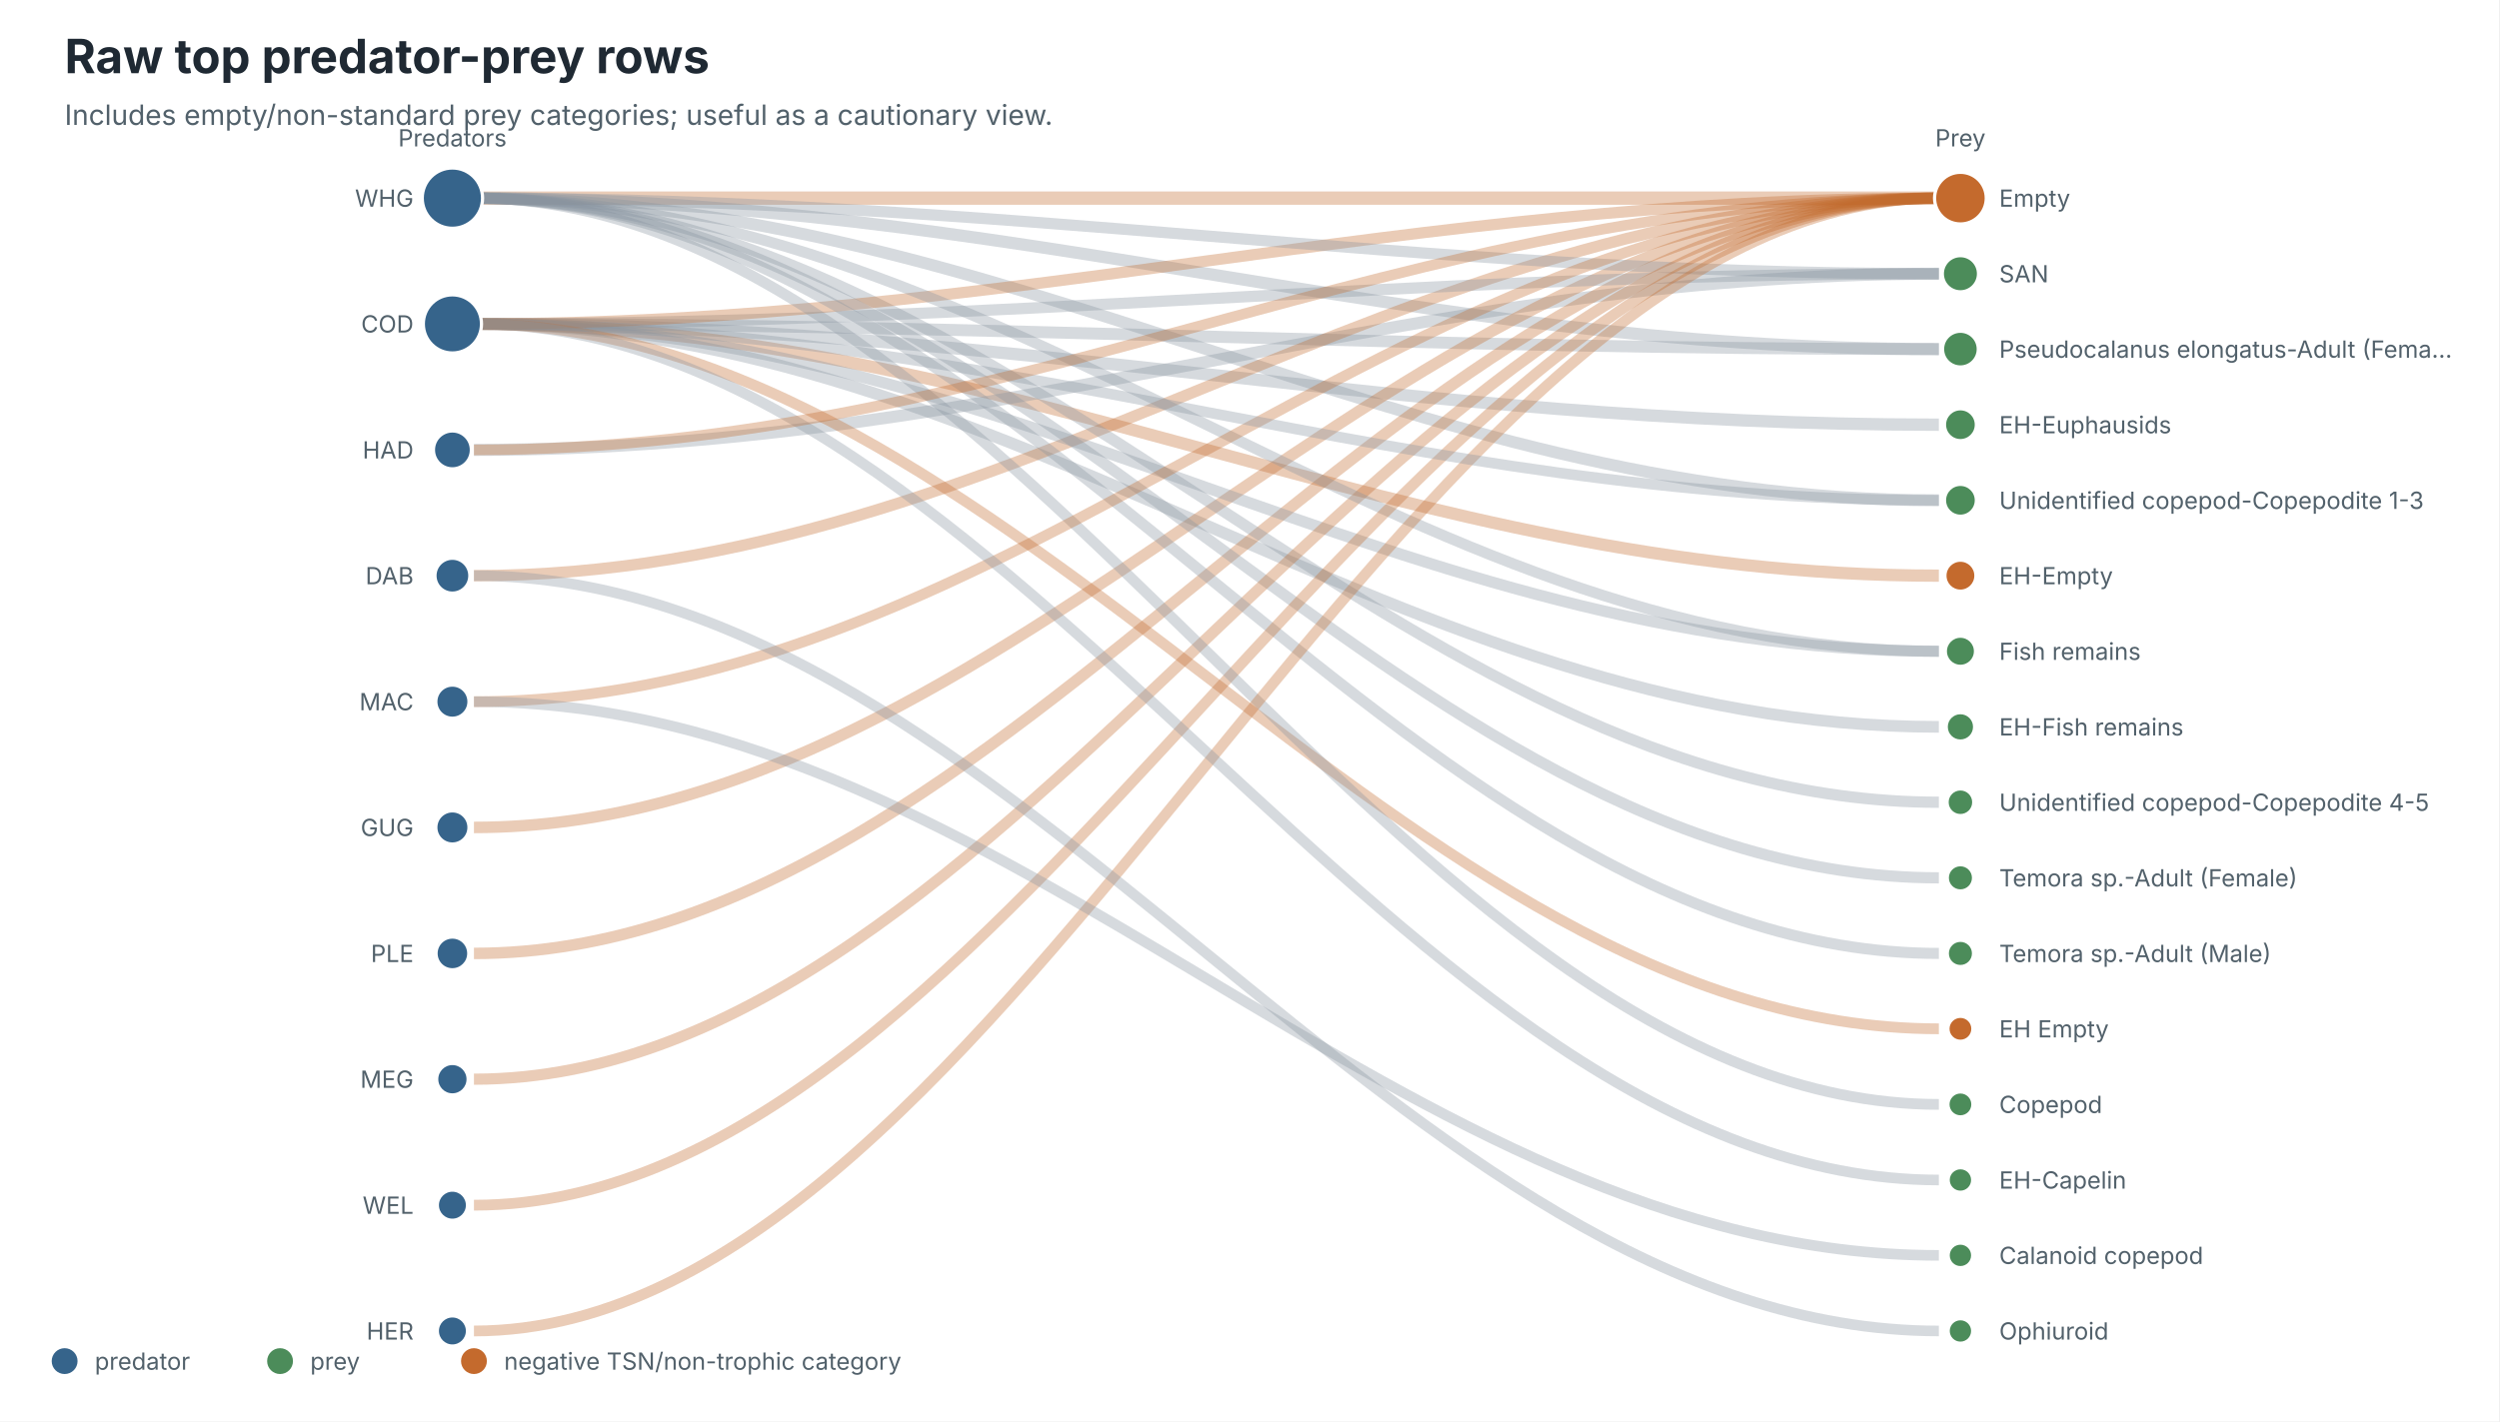
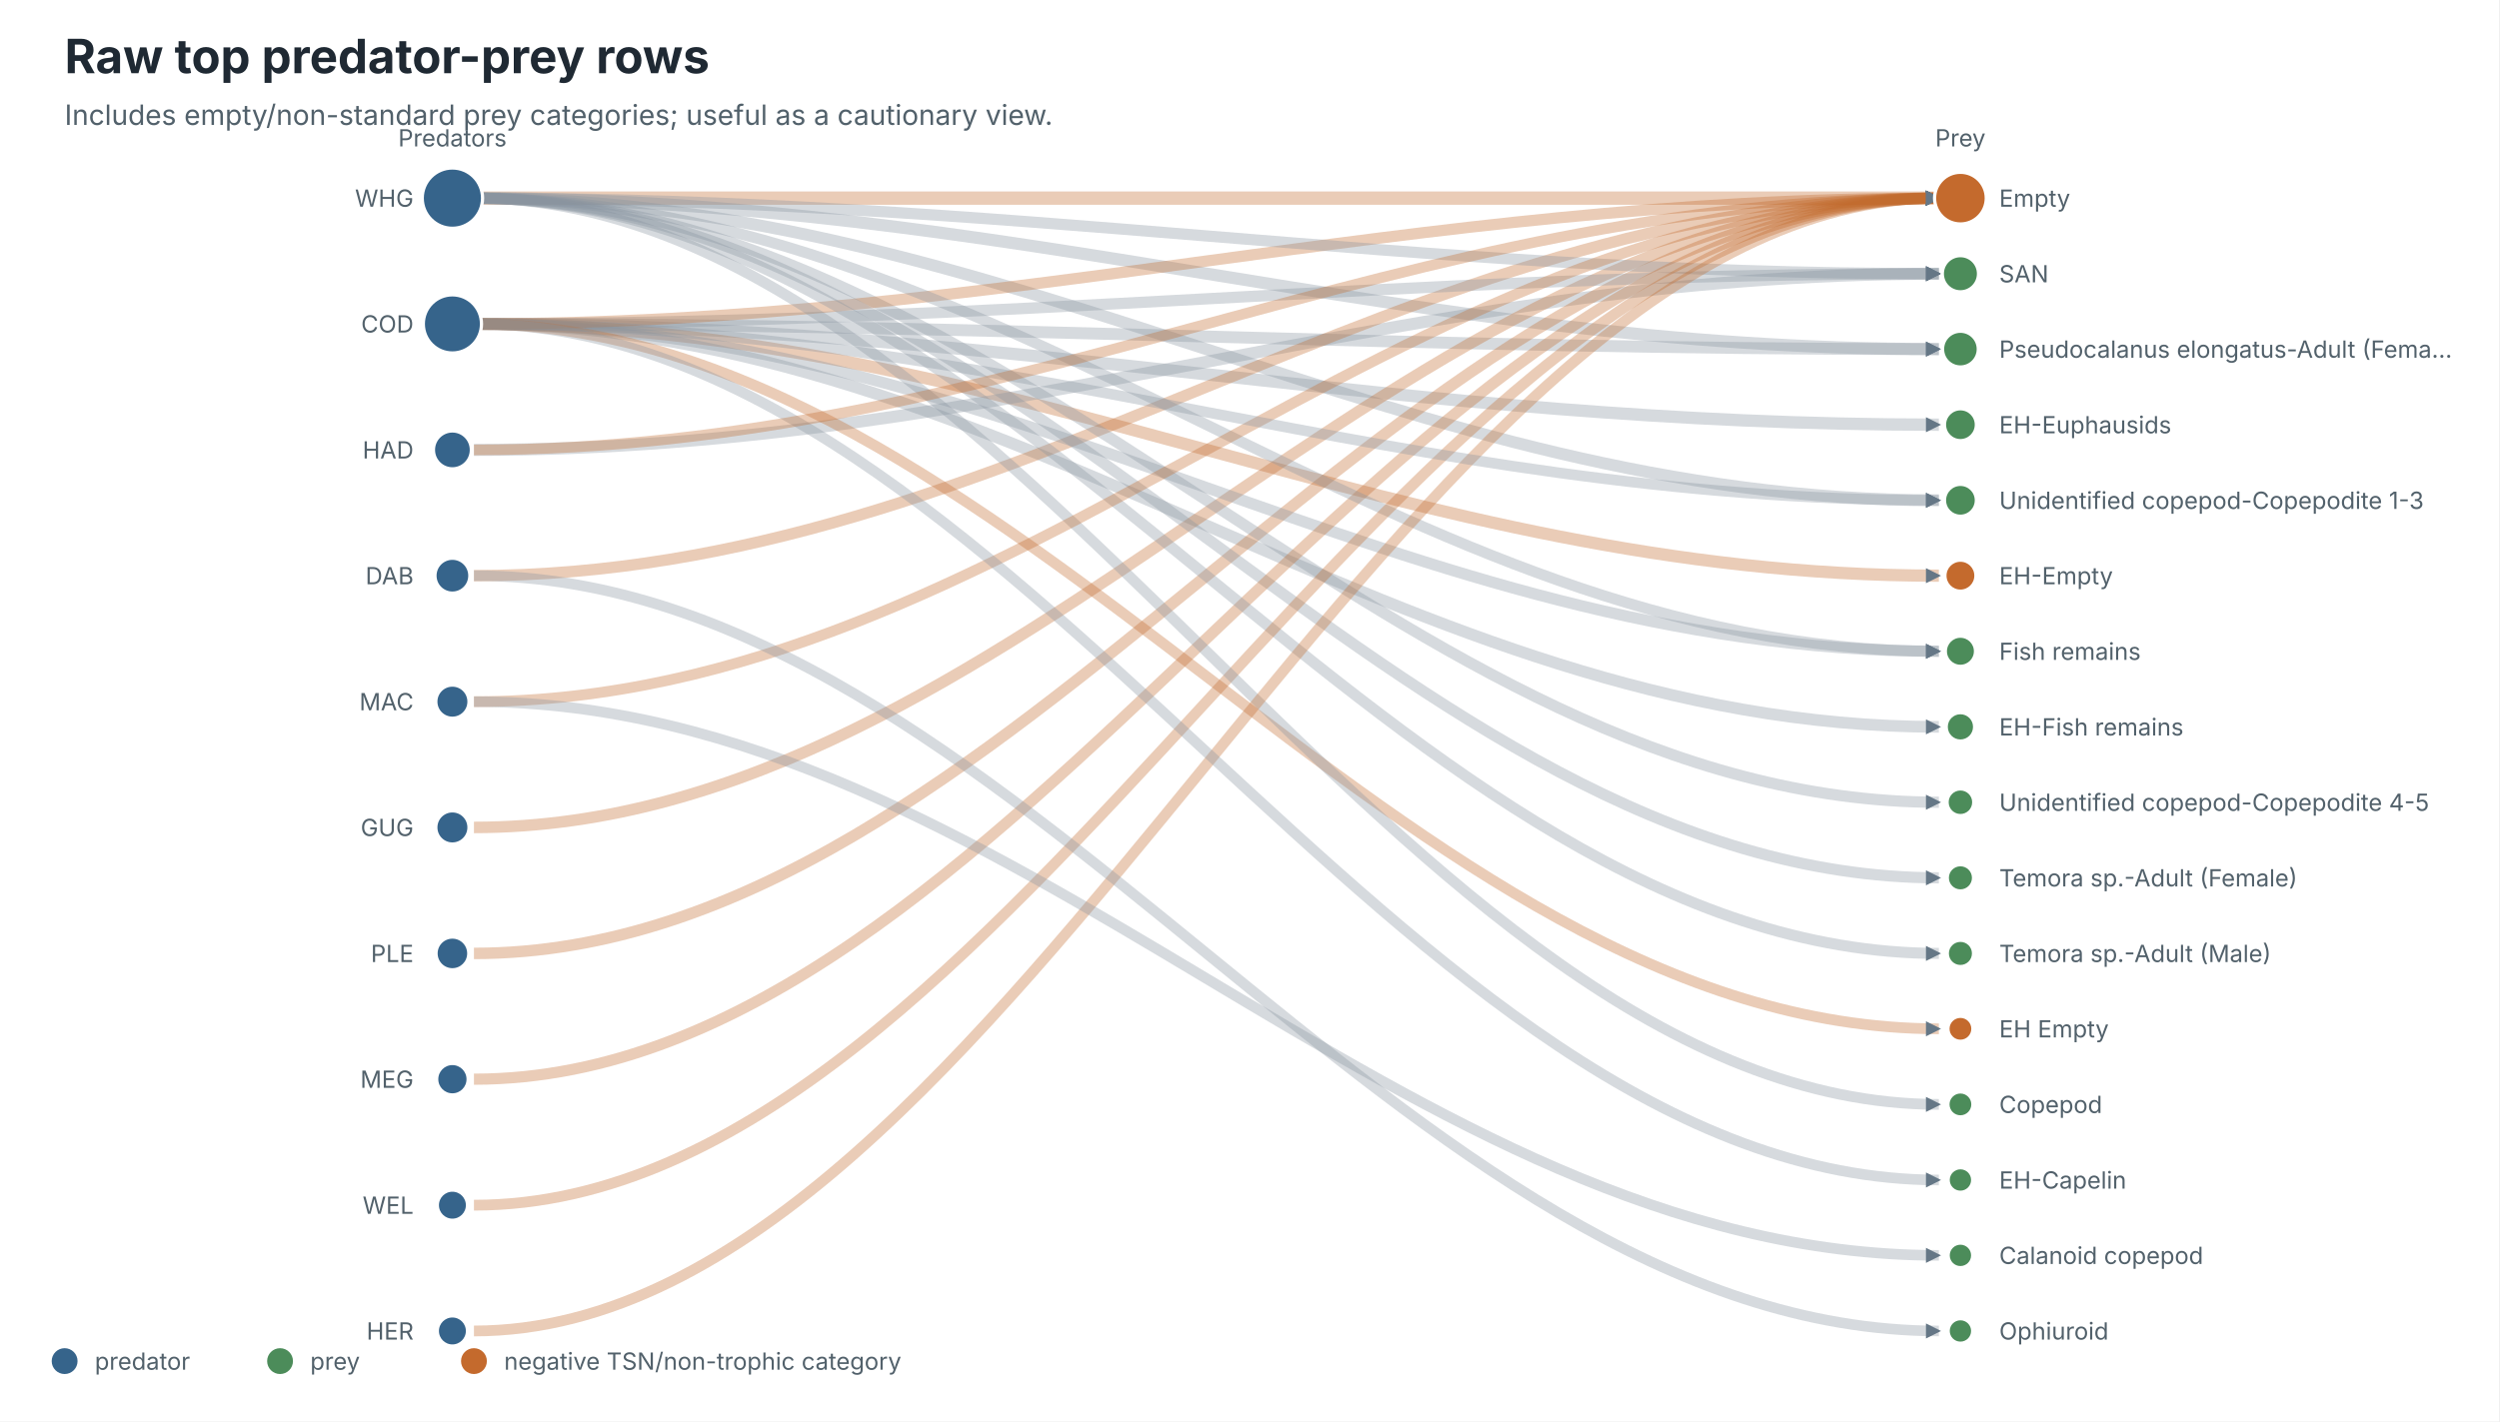
<svg xmlns="http://www.w3.org/2000/svg" width="1160" height="660" viewBox="0 0 1160 660" role="img">
  <rect width="1160" height="660" fill="#FFFFFF" />
  <style>text{font-family:-apple-system,BlinkMacSystemFont,"Segoe UI",sans-serif;fill:#1F2933;font-size:13px} .title{font-size:22px;font-weight:700} .subtitle{font-size:13px;fill:#52616B} .small{font-size:11px;fill:#52616B}</style>
+   <defs>
+     <marker id="flow-arrow" markerUnits="userSpaceOnUse" markerWidth="7" markerHeight="7" refX="6" refY="3.5" orient="auto">
+       <path d="M0,0 L0,7 L7,3.5 z" fill="#657786" />
+     </marker>
+   </defs>
  <text x="30" y="34" class="title">Raw top predator-prey rows</text>
  <text x="30" y="58" class="subtitle">Includes empty/non-standard prey categories; useful as a cautionary view.</text>
  <text x="210" y="68" text-anchor="middle" class="small">Predators</text>
  <text x="910" y="68" text-anchor="middle" class="small">Prey</text>
-   <path d="M220,92.0 C470,92.0 650,92.0 900,92.0" fill="none" stroke="#C46A2D" stroke-opacity="0.34" stroke-width="6.20" />
-   <path d="M220,150.4 C470,150.4 650,197.2 900,197.2" fill="none" stroke="#8795A1" stroke-opacity="0.34" stroke-width="5.73" />
-   <path d="M220,150.4 C470,150.4 650,267.3 900,267.3" fill="none" stroke="#C46A2D" stroke-opacity="0.34" stroke-width="5.69" />
-   <path d="M220,92.0 C470,92.0 650,162.1 900,162.1" fill="none" stroke="#8795A1" stroke-opacity="0.34" stroke-width="5.66" />
-   <path d="M220,208.9 C470,208.9 650,127.1 900,127.1" fill="none" stroke="#8795A1" stroke-opacity="0.34" stroke-width="5.61" />
-   <path d="M220,92.0 C470,92.0 650,232.3 900,232.3" fill="none" stroke="#8795A1" stroke-opacity="0.34" stroke-width="5.54" />
-   <path d="M220,150.4 C470,150.4 650,162.1 900,162.1" fill="none" stroke="#8795A1" stroke-opacity="0.34" stroke-width="5.54" />
-   <path d="M220,150.4 C470,150.4 650,337.5 900,337.5" fill="none" stroke="#8795A1" stroke-opacity="0.34" stroke-width="5.43" />
-   <path d="M220,384.2 C470,384.2 650,92.0 900,92.0" fill="none" stroke="#C46A2D" stroke-opacity="0.34" stroke-width="5.35" />
-   <path d="M220,442.7 C470,442.7 650,92.0 900,92.0" fill="none" stroke="#C46A2D" stroke-opacity="0.34" stroke-width="5.33" />
-   <path d="M220,267.3 C470,267.3 650,92.0 900,92.0" fill="none" stroke="#C46A2D" stroke-opacity="0.34" stroke-width="5.30" />
-   <path d="M220,150.4 C470,150.4 650,302.4 900,302.4" fill="none" stroke="#8795A1" stroke-opacity="0.34" stroke-width="5.26" />
-   <path d="M220,150.4 C470,150.4 650,127.1 900,127.1" fill="none" stroke="#8795A1" stroke-opacity="0.34" stroke-width="5.24" />
-   <path d="M220,92.0 C470,92.0 650,372.5 900,372.5" fill="none" stroke="#8795A1" stroke-opacity="0.34" stroke-width="5.23" />
-   <path d="M220,150.4 C470,150.4 650,92.0 900,92.0" fill="none" stroke="#C46A2D" stroke-opacity="0.34" stroke-width="5.23" />
-   <path d="M220,92.0 C470,92.0 650,127.1 900,127.1" fill="none" stroke="#8795A1" stroke-opacity="0.34" stroke-width="5.22" />
-   <path d="M220,92.0 C470,92.0 650,407.6 900,407.6" fill="none" stroke="#8795A1" stroke-opacity="0.34" stroke-width="5.20" />
-   <path d="M220,501.1 C470,501.1 650,92.0 900,92.0" fill="none" stroke="#C46A2D" stroke-opacity="0.34" stroke-width="5.19" />
-   <path d="M220,92.0 C470,92.0 650,442.7 900,442.7" fill="none" stroke="#8795A1" stroke-opacity="0.34" stroke-width="5.15" />
-   <path d="M220,92.0 C470,92.0 650,302.4 900,302.4" fill="none" stroke="#8795A1" stroke-opacity="0.34" stroke-width="5.05" />
-   <path d="M220,559.6 C470,559.6 650,92.0 900,92.0" fill="none" stroke="#C46A2D" stroke-opacity="0.34" stroke-width="5.01" />
-   <path d="M220,150.4 C470,150.4 650,477.7 900,477.7" fill="none" stroke="#C46A2D" stroke-opacity="0.34" stroke-width="5.01" />
-   <path d="M220,92.0 C470,92.0 650,512.8 900,512.8" fill="none" stroke="#8795A1" stroke-opacity="0.34" stroke-width="5.00" />
-   <path d="M220,618.0 C470,618.0 650,92.0 900,92.0" fill="none" stroke="#C46A2D" stroke-opacity="0.34" stroke-width="5.00" />
-   <path d="M220,325.8 C470,325.8 650,92.0 900,92.0" fill="none" stroke="#C46A2D" stroke-opacity="0.34" stroke-width="4.99" />
-   <path d="M220,150.4 C470,150.4 650,232.3 900,232.3" fill="none" stroke="#8795A1" stroke-opacity="0.34" stroke-width="4.94" />
-   <path d="M220,150.4 C470,150.4 650,547.9 900,547.9" fill="none" stroke="#8795A1" stroke-opacity="0.34" stroke-width="4.93" />
-   <path d="M220,325.8 C470,325.8 650,582.9 900,582.9" fill="none" stroke="#8795A1" stroke-opacity="0.34" stroke-width="4.93" />
-   <path d="M220,267.3 C470,267.3 650,618.0 900,618.0" fill="none" stroke="#8795A1" stroke-opacity="0.34" stroke-width="4.92" />
-   <path d="M220,208.9 C470,208.9 650,92.0 900,92.0" fill="none" stroke="#C46A2D" stroke-opacity="0.34" stroke-width="4.92" />
+   <path d="M220,92.0 C470,92.0 650,92.0 900,92.0" fill="none" stroke="#C46A2D" stroke-opacity="0.34" stroke-width="6.20" marker-end="url(#flow-arrow)" />
+   <path d="M220,150.4 C470,150.4 650,197.2 900,197.2" fill="none" stroke="#8795A1" stroke-opacity="0.34" stroke-width="5.73" marker-end="url(#flow-arrow)" />
+   <path d="M220,150.4 C470,150.4 650,267.3 900,267.3" fill="none" stroke="#C46A2D" stroke-opacity="0.34" stroke-width="5.69" marker-end="url(#flow-arrow)" />
+   <path d="M220,92.0 C470,92.0 650,162.1 900,162.1" fill="none" stroke="#8795A1" stroke-opacity="0.34" stroke-width="5.66" marker-end="url(#flow-arrow)" />
+   <path d="M220,208.9 C470,208.9 650,127.1 900,127.1" fill="none" stroke="#8795A1" stroke-opacity="0.34" stroke-width="5.61" marker-end="url(#flow-arrow)" />
+   <path d="M220,92.0 C470,92.0 650,232.3 900,232.3" fill="none" stroke="#8795A1" stroke-opacity="0.34" stroke-width="5.54" marker-end="url(#flow-arrow)" />
+   <path d="M220,150.4 C470,150.4 650,162.1 900,162.1" fill="none" stroke="#8795A1" stroke-opacity="0.34" stroke-width="5.54" marker-end="url(#flow-arrow)" />
+   <path d="M220,150.4 C470,150.4 650,337.5 900,337.5" fill="none" stroke="#8795A1" stroke-opacity="0.34" stroke-width="5.43" marker-end="url(#flow-arrow)" />
+   <path d="M220,384.2 C470,384.2 650,92.0 900,92.0" fill="none" stroke="#C46A2D" stroke-opacity="0.34" stroke-width="5.35" marker-end="url(#flow-arrow)" />
+   <path d="M220,442.7 C470,442.7 650,92.0 900,92.0" fill="none" stroke="#C46A2D" stroke-opacity="0.34" stroke-width="5.33" marker-end="url(#flow-arrow)" />
+   <path d="M220,267.3 C470,267.3 650,92.0 900,92.0" fill="none" stroke="#C46A2D" stroke-opacity="0.34" stroke-width="5.30" marker-end="url(#flow-arrow)" />
+   <path d="M220,150.4 C470,150.4 650,302.4 900,302.4" fill="none" stroke="#8795A1" stroke-opacity="0.34" stroke-width="5.26" marker-end="url(#flow-arrow)" />
+   <path d="M220,150.4 C470,150.4 650,127.1 900,127.1" fill="none" stroke="#8795A1" stroke-opacity="0.34" stroke-width="5.24" marker-end="url(#flow-arrow)" />
+   <path d="M220,92.0 C470,92.0 650,372.5 900,372.5" fill="none" stroke="#8795A1" stroke-opacity="0.34" stroke-width="5.23" marker-end="url(#flow-arrow)" />
+   <path d="M220,150.4 C470,150.4 650,92.0 900,92.0" fill="none" stroke="#C46A2D" stroke-opacity="0.34" stroke-width="5.23" marker-end="url(#flow-arrow)" />
+   <path d="M220,92.0 C470,92.0 650,127.1 900,127.1" fill="none" stroke="#8795A1" stroke-opacity="0.34" stroke-width="5.22" marker-end="url(#flow-arrow)" />
+   <path d="M220,92.0 C470,92.0 650,407.6 900,407.6" fill="none" stroke="#8795A1" stroke-opacity="0.34" stroke-width="5.20" marker-end="url(#flow-arrow)" />
+   <path d="M220,501.1 C470,501.1 650,92.0 900,92.0" fill="none" stroke="#C46A2D" stroke-opacity="0.34" stroke-width="5.19" marker-end="url(#flow-arrow)" />
+   <path d="M220,92.0 C470,92.0 650,442.7 900,442.7" fill="none" stroke="#8795A1" stroke-opacity="0.34" stroke-width="5.15" marker-end="url(#flow-arrow)" />
+   <path d="M220,92.0 C470,92.0 650,302.4 900,302.4" fill="none" stroke="#8795A1" stroke-opacity="0.34" stroke-width="5.05" marker-end="url(#flow-arrow)" />
+   <path d="M220,559.6 C470,559.6 650,92.0 900,92.0" fill="none" stroke="#C46A2D" stroke-opacity="0.34" stroke-width="5.01" marker-end="url(#flow-arrow)" />
+   <path d="M220,150.4 C470,150.4 650,477.7 900,477.7" fill="none" stroke="#C46A2D" stroke-opacity="0.34" stroke-width="5.01" marker-end="url(#flow-arrow)" />
+   <path d="M220,92.0 C470,92.0 650,512.8 900,512.8" fill="none" stroke="#8795A1" stroke-opacity="0.34" stroke-width="5.00" marker-end="url(#flow-arrow)" />
+   <path d="M220,618.0 C470,618.0 650,92.0 900,92.0" fill="none" stroke="#C46A2D" stroke-opacity="0.34" stroke-width="5.00" marker-end="url(#flow-arrow)" />
+   <path d="M220,325.8 C470,325.8 650,92.0 900,92.0" fill="none" stroke="#C46A2D" stroke-opacity="0.34" stroke-width="4.99" marker-end="url(#flow-arrow)" />
+   <path d="M220,150.4 C470,150.4 650,232.3 900,232.3" fill="none" stroke="#8795A1" stroke-opacity="0.34" stroke-width="4.94" marker-end="url(#flow-arrow)" />
+   <path d="M220,150.4 C470,150.4 650,547.9 900,547.9" fill="none" stroke="#8795A1" stroke-opacity="0.34" stroke-width="4.93" marker-end="url(#flow-arrow)" />
+   <path d="M220,325.8 C470,325.8 650,582.9 900,582.9" fill="none" stroke="#8795A1" stroke-opacity="0.34" stroke-width="4.93" marker-end="url(#flow-arrow)" />
+   <path d="M220,267.3 C470,267.3 650,618.0 900,618.0" fill="none" stroke="#8795A1" stroke-opacity="0.34" stroke-width="4.92" marker-end="url(#flow-arrow)" />
+   <path d="M220,208.9 C470,208.9 650,92.0 900,92.0" fill="none" stroke="#C46A2D" stroke-opacity="0.34" stroke-width="4.92" marker-end="url(#flow-arrow)" />
  <circle cx="210" cy="92.0" r="14.0" fill="#36648B" stroke="#FFFFFF" stroke-width="1.5" />
  <text x="192" y="96.0" text-anchor="end" class="small">WHG</text>
  <circle cx="210" cy="150.4" r="13.5" fill="#36648B" stroke="#FFFFFF" stroke-width="1.5" />
  <text x="192" y="154.4" text-anchor="end" class="small">COD</text>
  <circle cx="210" cy="208.9" r="8.8" fill="#36648B" stroke="#FFFFFF" stroke-width="1.5" />
  <text x="192" y="212.9" text-anchor="end" class="small">HAD</text>
  <circle cx="210" cy="267.3" r="8.1" fill="#36648B" stroke="#FFFFFF" stroke-width="1.5" />
  <text x="192" y="271.3" text-anchor="end" class="small">DAB</text>
  <circle cx="210" cy="325.8" r="7.7" fill="#36648B" stroke="#FFFFFF" stroke-width="1.5" />
  <text x="192" y="329.8" text-anchor="end" class="small">MAC</text>
  <circle cx="210" cy="384.2" r="7.7" fill="#36648B" stroke="#FFFFFF" stroke-width="1.5" />
  <text x="192" y="388.2" text-anchor="end" class="small">GUG</text>
  <circle cx="210" cy="442.7" r="7.6" fill="#36648B" stroke="#FFFFFF" stroke-width="1.5" />
  <text x="192" y="446.7" text-anchor="end" class="small">PLE</text>
  <circle cx="210" cy="501.1" r="7.3" fill="#36648B" stroke="#FFFFFF" stroke-width="1.5" />
  <text x="192" y="505.1" text-anchor="end" class="small">MEG</text>
  <circle cx="210" cy="559.6" r="7.0" fill="#36648B" stroke="#FFFFFF" stroke-width="1.5" />
  <text x="192" y="563.6" text-anchor="end" class="small">WEL</text>
  <circle cx="210" cy="618.0" r="7.0" fill="#36648B" stroke="#FFFFFF" stroke-width="1.5" />
  <text x="192" y="622.0" text-anchor="end" class="small">HER</text>
  <circle cx="910" cy="92.0" r="12.0" fill="#C46A2D" stroke="#FFFFFF" stroke-width="1.5" />
  <text x="928" y="96.0" class="small">Empty</text>
  <circle cx="910" cy="127.1" r="8.4" fill="#4C8C5A" stroke="#FFFFFF" stroke-width="1.5" />
  <text x="928" y="131.1" class="small">SAN</text>
  <circle cx="910" cy="162.1" r="8.3" fill="#4C8C5A" stroke="#FFFFFF" stroke-width="1.5" />
  <text x="928" y="166.1" class="small">Pseudocalanus elongatus-Adult (Fema...</text>
  <circle cx="910" cy="197.2" r="7.4" fill="#4C8C5A" stroke="#FFFFFF" stroke-width="1.5" />
  <text x="928" y="201.2" class="small">EH-Euphausids</text>
  <circle cx="910" cy="232.3" r="7.4" fill="#4C8C5A" stroke="#FFFFFF" stroke-width="1.5" />
  <text x="928" y="236.3" class="small">Unidentified copepod-Copepodite 1-3</text>
  <circle cx="910" cy="267.3" r="7.2" fill="#C46A2D" stroke="#FFFFFF" stroke-width="1.5" />
  <text x="928" y="271.3" class="small">EH-Empty</text>
  <circle cx="910" cy="302.4" r="7.0" fill="#4C8C5A" stroke="#FFFFFF" stroke-width="1.5" />
  <text x="928" y="306.4" class="small">Fish remains</text>
  <circle cx="910" cy="337.5" r="6.6" fill="#4C8C5A" stroke="#FFFFFF" stroke-width="1.5" />
  <text x="928" y="341.5" class="small">EH-Fish remains</text>
  <circle cx="910" cy="372.5" r="6.2" fill="#4C8C5A" stroke="#FFFFFF" stroke-width="1.5" />
  <text x="928" y="376.5" class="small">Unidentified copepod-Copepodite 4-5</text>
  <circle cx="910" cy="407.6" r="6.1" fill="#4C8C5A" stroke="#FFFFFF" stroke-width="1.5" />
  <text x="928" y="411.6" class="small">Temora sp.-Adult (Female)</text>
  <circle cx="910" cy="442.7" r="6.1" fill="#4C8C5A" stroke="#FFFFFF" stroke-width="1.5" />
  <text x="928" y="446.7" class="small">Temora sp.-Adult (Male)</text>
  <circle cx="910" cy="477.7" r="5.8" fill="#C46A2D" stroke="#FFFFFF" stroke-width="1.5" />
  <text x="928" y="481.7" class="small">EH Empty</text>
  <circle cx="910" cy="512.8" r="5.8" fill="#4C8C5A" stroke="#FFFFFF" stroke-width="1.5" />
  <text x="928" y="516.8" class="small">Copepod</text>
  <circle cx="910" cy="547.9" r="5.7" fill="#4C8C5A" stroke="#FFFFFF" stroke-width="1.5" />
  <text x="928" y="551.9" class="small">EH-Capelin</text>
  <circle cx="910" cy="582.9" r="5.7" fill="#4C8C5A" stroke="#FFFFFF" stroke-width="1.5" />
  <text x="928" y="586.9" class="small">Calanoid copepod</text>
  <circle cx="910" cy="618.0" r="5.7" fill="#4C8C5A" stroke="#FFFFFF" stroke-width="1.5" />
  <text x="928" y="622.0" class="small">Ophiuroid</text>
  <circle cx="30" cy="632" r="6" fill="#36648B" />
  <text x="44" y="636" class="small">predator</text>
  <circle cx="130" cy="632" r="6" fill="#4C8C5A" />
  <text x="144" y="636" class="small">prey</text>
  <circle cx="220" cy="632" r="6" fill="#C46A2D" />
  <text x="234" y="636" class="small">negative TSN/non-trophic category</text>
</svg>
